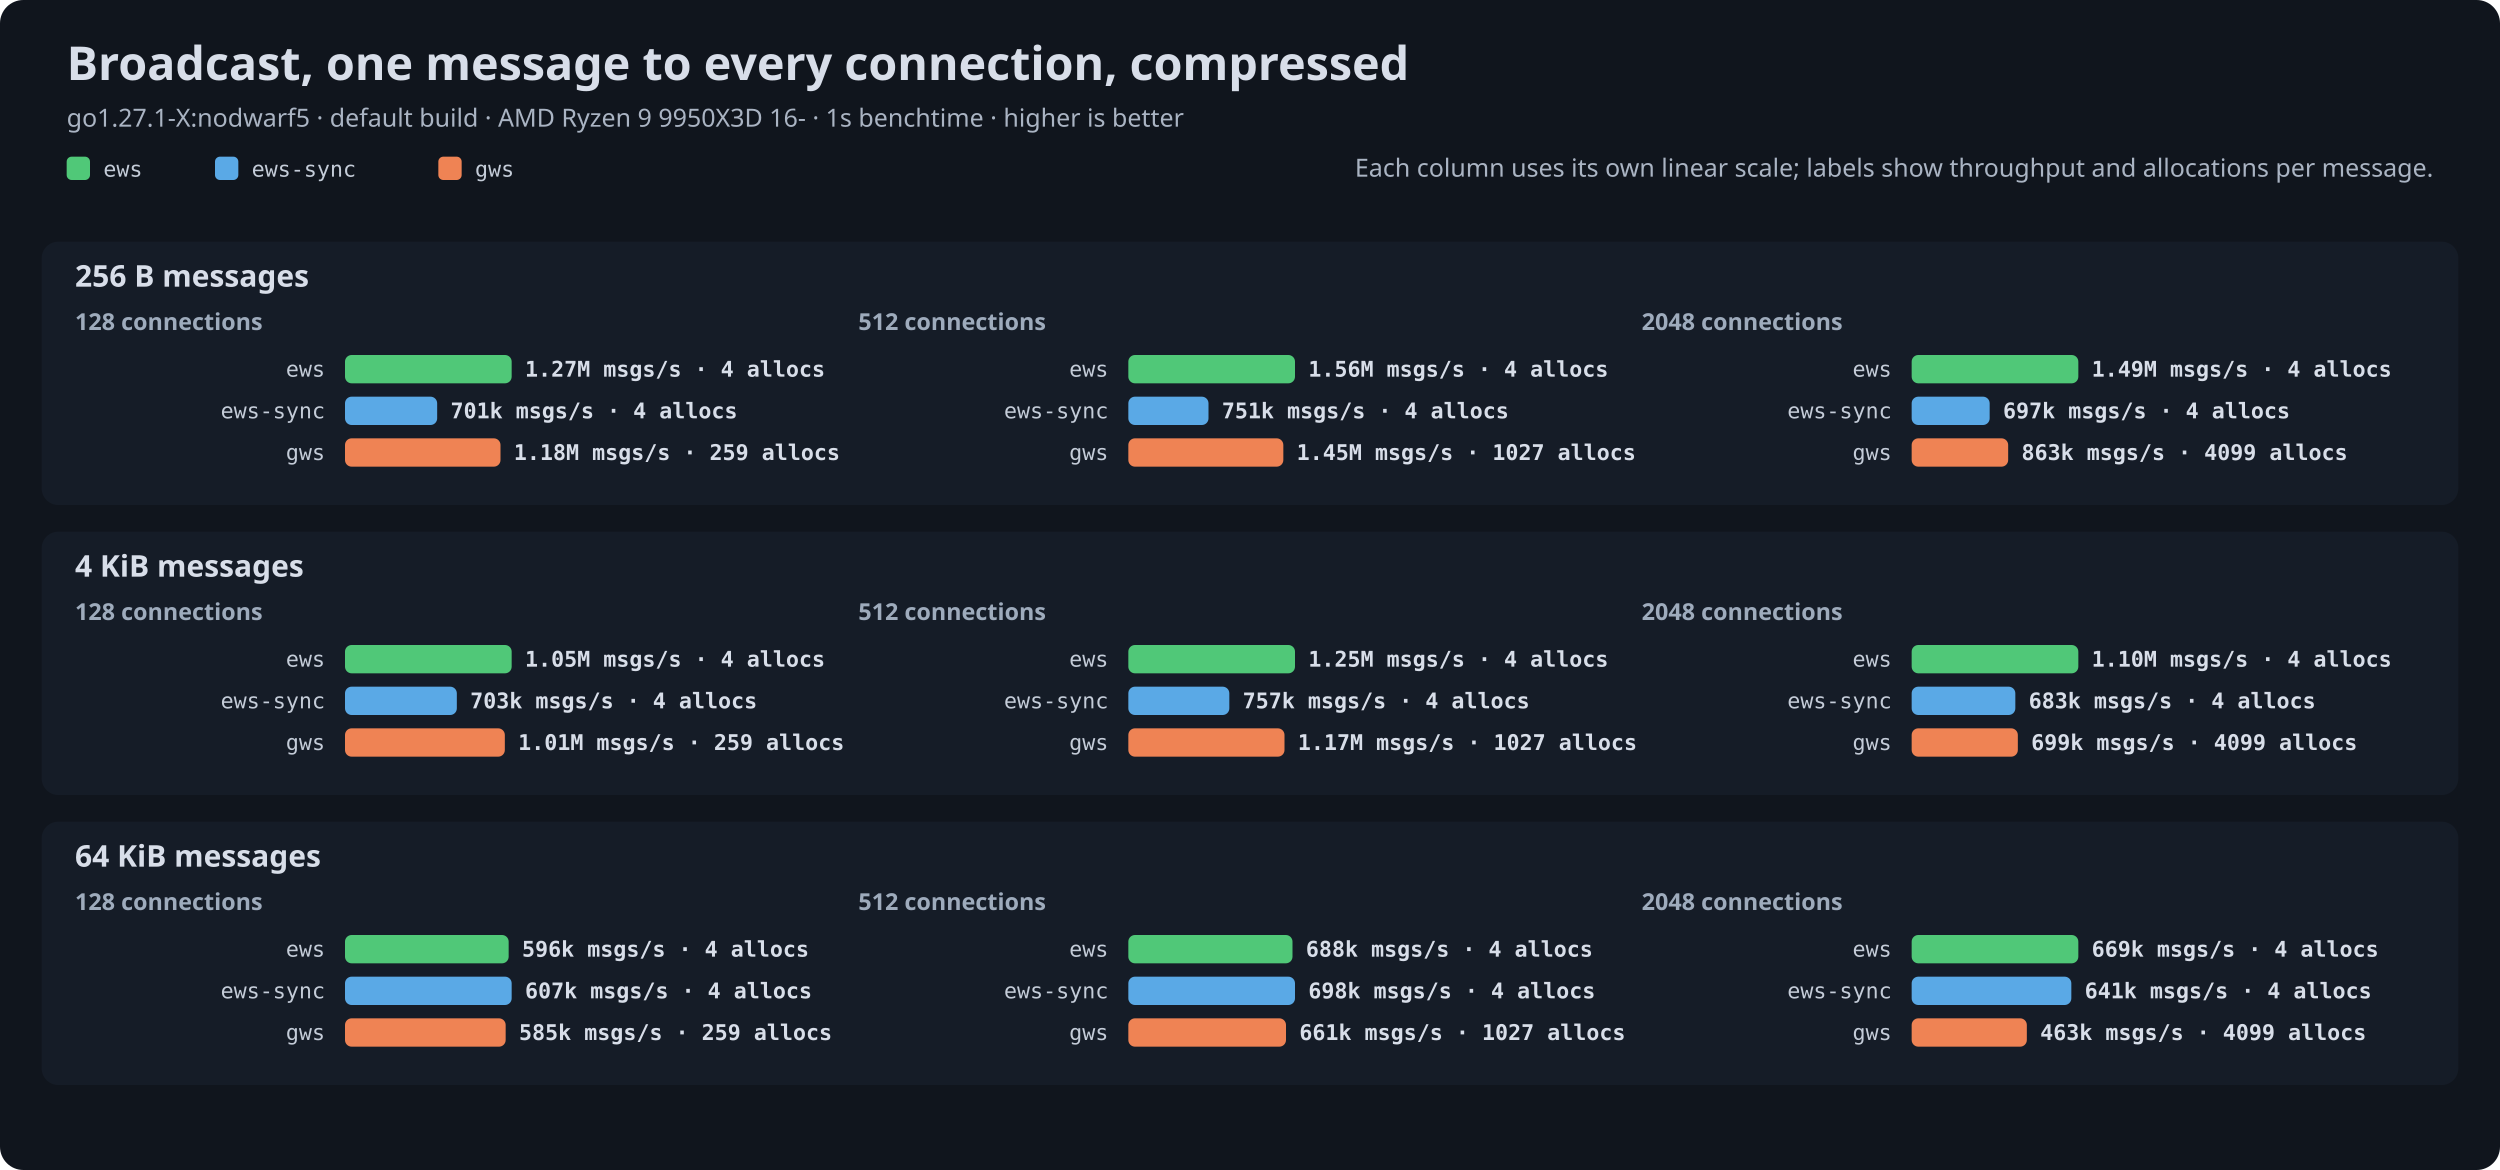
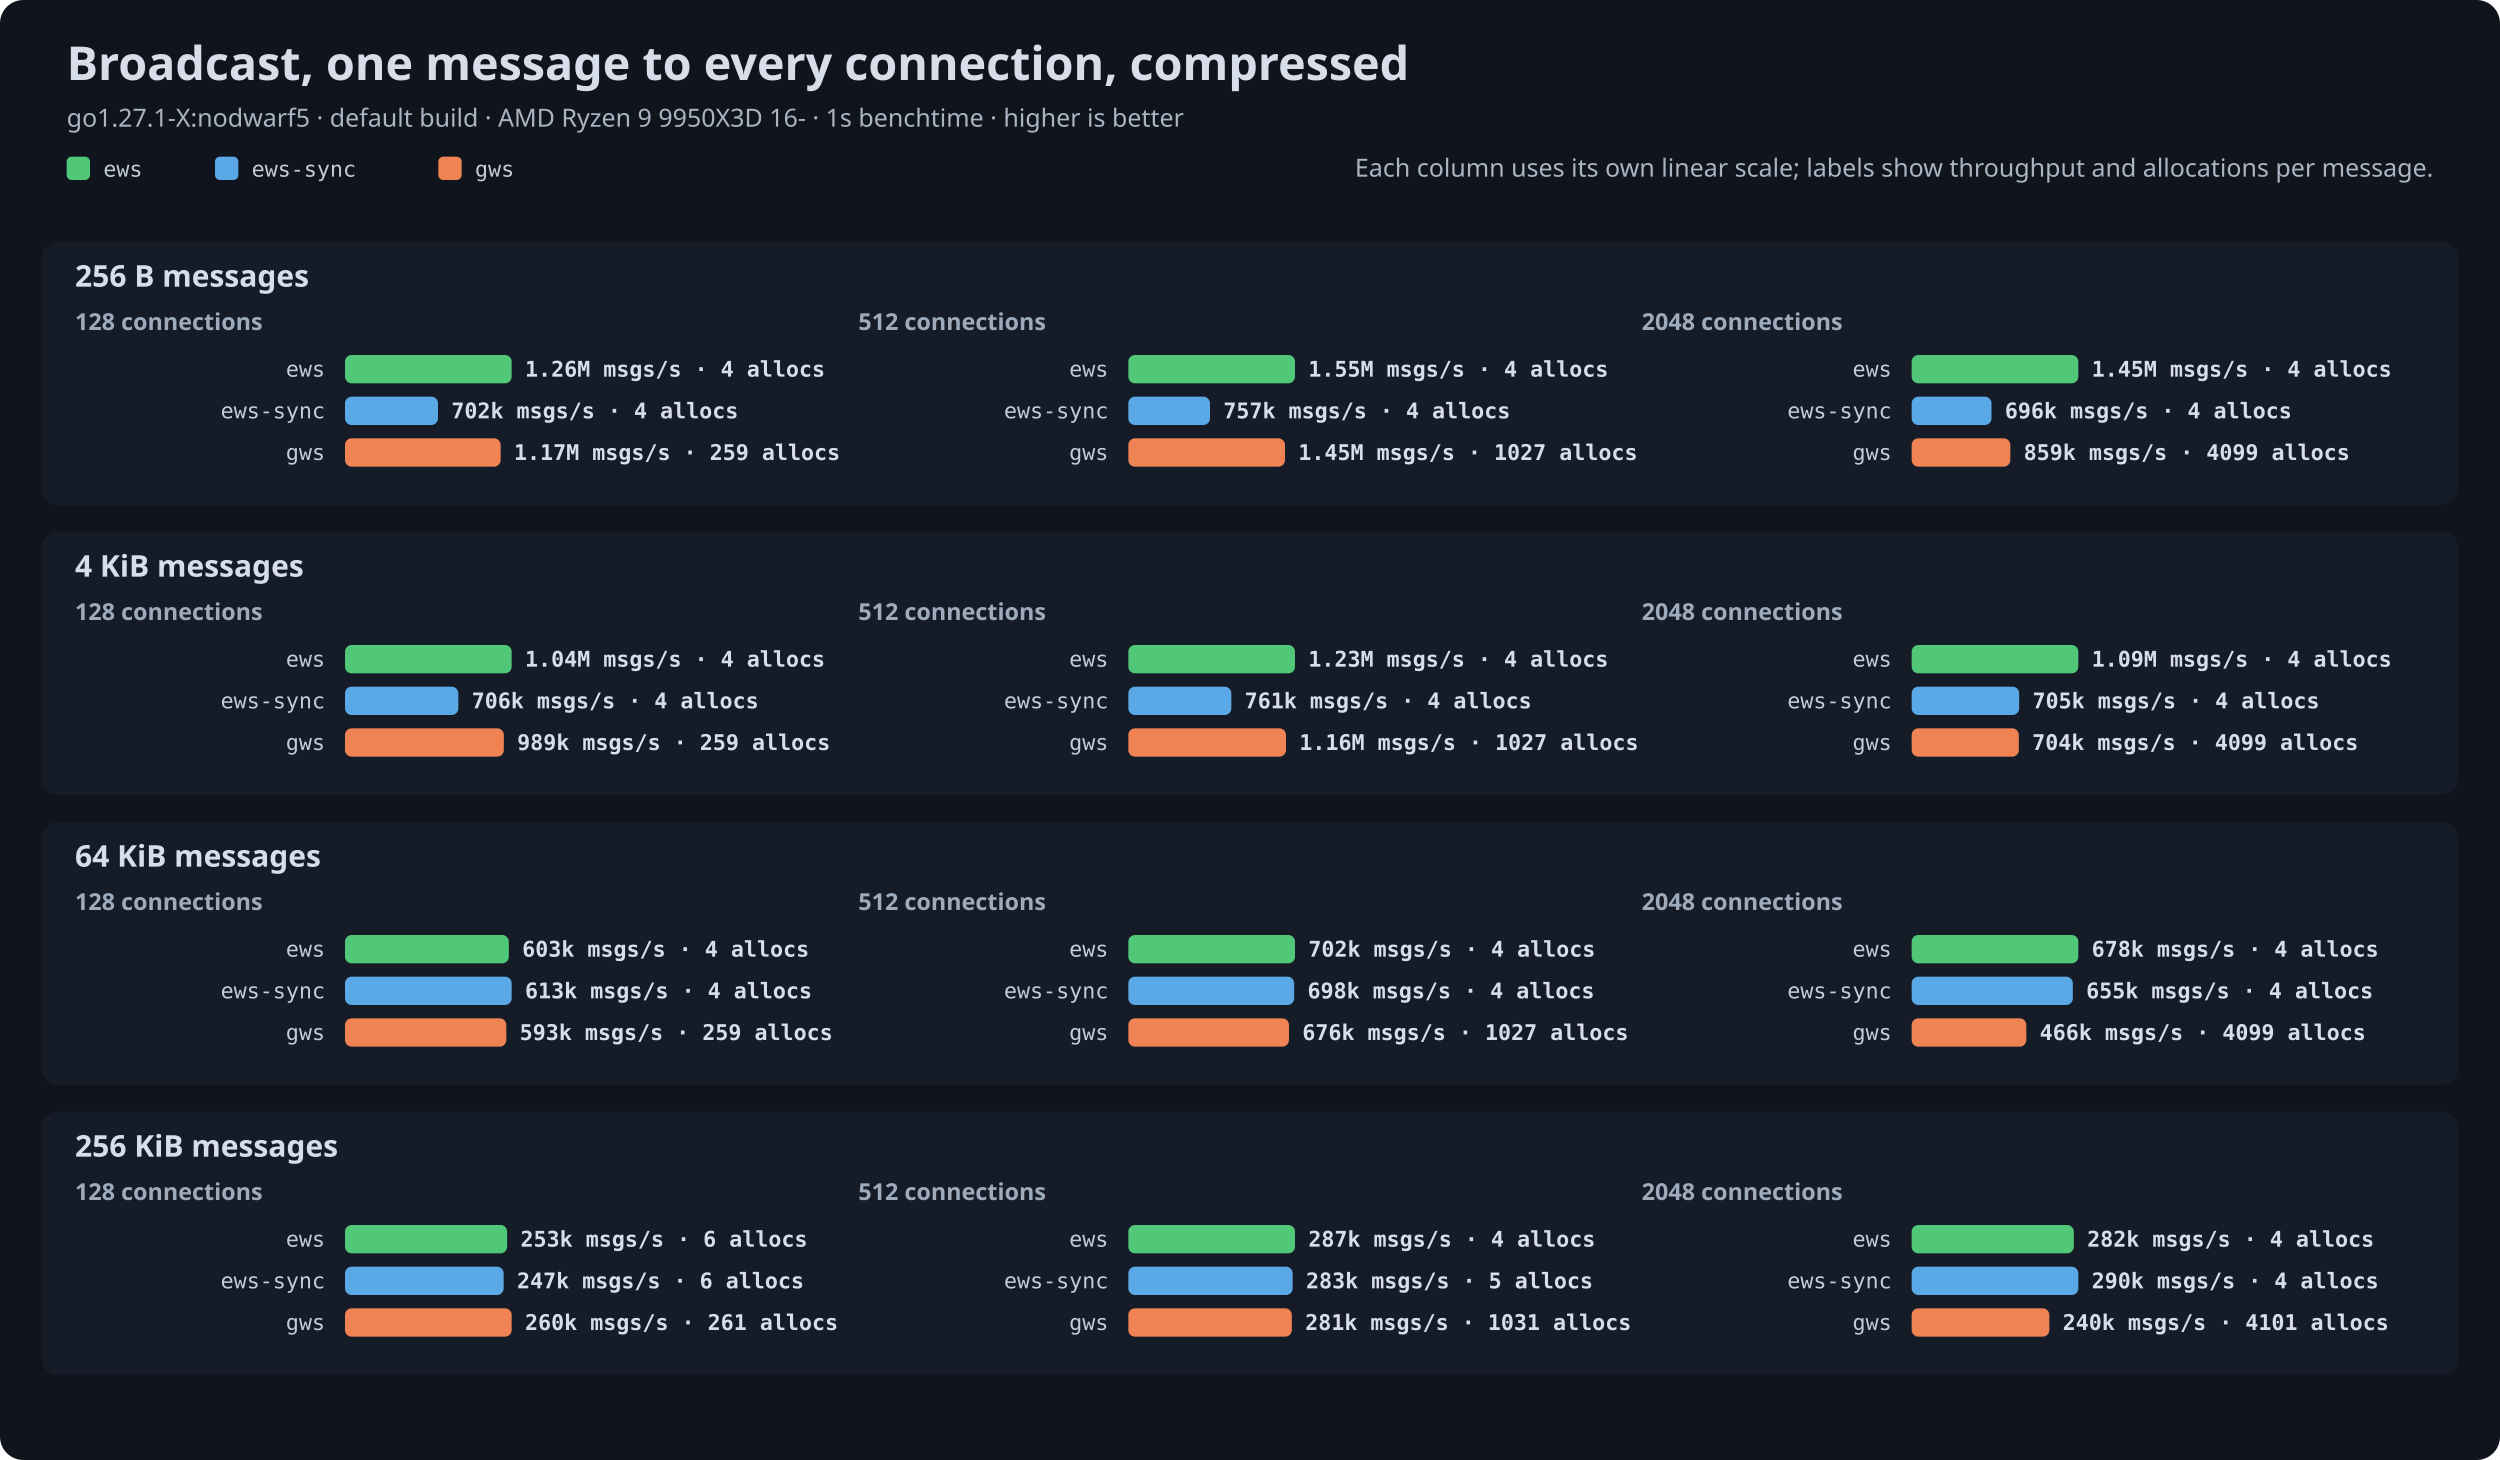
- <svg xmlns="http://www.w3.org/2000/svg" width="1500" height="702" viewBox="0 0 1500 702" role="img" aria-labelledby="title desc">
+ <svg xmlns="http://www.w3.org/2000/svg" width="1500" height="876" viewBox="0 0 1500 876" role="img" aria-labelledby="title desc">
  <style>text{font-family:ui-monospace,SFMono-Regular,Menlo,Consolas,monospace;fill:#d8dee9}.title{font-family:ui-sans-serif,system-ui,sans-serif;font-size:28px;font-weight:700}.subtitle{font-family:ui-sans-serif,system-ui,sans-serif;font-size:15px;fill:#aab4c3}.group{font-family:ui-sans-serif,system-ui,sans-serif;font-size:18px;font-weight:650}.contract{font-family:ui-sans-serif,system-ui,sans-serif;font-size:14px;font-weight:650;fill:#9eabbc}.series{font-size:13px;fill:#c4ccd8}.value{font-size:13px;font-weight:650}.panel{fill:#151c27}</style>
-   <rect width="1500" height="702" rx="14" fill="#10151d" />
+   <rect width="1500" height="876" rx="14" fill="#10151d" />
  <text class="title" x="40" y="48">Broadcast, one message to every connection, compressed</text>
  <text class="subtitle" x="40" y="76">go1.27.1-X:nodwarf5 · default build · AMD Ryzen 9 9950X3D 16- · 1s benchtime · higher is better</text>
  <rect x="40" y="94" width="14" height="14" rx="3" fill="#50c878" />
  <text class="series" x="62" y="106">ews</text>
  <rect x="129" y="94" width="14" height="14" rx="3" fill="#5aa9e6" />
  <text class="series" x="151" y="106">ews-sync</text>
  <rect x="263" y="94" width="14" height="14" rx="3" fill="#ef8354" />
  <text class="series" x="285" y="106">gws</text>
  <text class="subtitle" x="1460" y="106" text-anchor="end">Each column uses its own linear scale; labels show throughput and allocations per message.</text>
  <g transform="translate(0,145)">
    <rect class="panel" x="25" y="0" width="1450" height="158" rx="10" />
    <text class="group" x="45" y="27">256 B messages</text>
    <text class="contract" x="45" y="53">128 connections</text>
    <text class="series" x="195" y="81" text-anchor="end">ews</text>
    <rect x="207" y="68" width="100.0" height="17" rx="4" fill="#50c878" />
-     <text class="value" x="315.0" y="81">1.27M msgs/s · 4 allocs</text>
+     <text class="value" x="315.0" y="81">1.26M msgs/s · 4 allocs</text>
    <text class="series" x="195" y="106" text-anchor="end">ews-sync</text>
-     <rect x="207" y="93" width="55.3" height="17" rx="4" fill="#5aa9e6" />
-     <text class="value" x="270.3" y="106">701k msgs/s · 4 allocs</text>
+     <rect x="207" y="93" width="55.8" height="17" rx="4" fill="#5aa9e6" />
+     <text class="value" x="270.8" y="106">702k msgs/s · 4 allocs</text>
    <text class="series" x="195" y="131" text-anchor="end">gws</text>
-     <rect x="207" y="118" width="93.3" height="17" rx="4" fill="#ef8354" />
-     <text class="value" x="308.3" y="131">1.18M msgs/s · 259 allocs</text>
+     <rect x="207" y="118" width="93.4" height="17" rx="4" fill="#ef8354" />
+     <text class="value" x="308.4" y="131">1.17M msgs/s · 259 allocs</text>
    <text class="contract" x="515" y="53">512 connections</text>
    <text class="series" x="665" y="81" text-anchor="end">ews</text>
    <rect x="677" y="68" width="100.0" height="17" rx="4" fill="#50c878" />
-     <text class="value" x="785.0" y="81">1.56M msgs/s · 4 allocs</text>
+     <text class="value" x="785.0" y="81">1.55M msgs/s · 4 allocs</text>
    <text class="series" x="665" y="106" text-anchor="end">ews-sync</text>
-     <rect x="677" y="93" width="48.1" height="17" rx="4" fill="#5aa9e6" />
-     <text class="value" x="733.1" y="106">751k msgs/s · 4 allocs</text>
+     <rect x="677" y="93" width="49.0" height="17" rx="4" fill="#5aa9e6" />
+     <text class="value" x="734.0" y="106">757k msgs/s · 4 allocs</text>
    <text class="series" x="665" y="131" text-anchor="end">gws</text>
-     <rect x="677" y="118" width="93.0" height="17" rx="4" fill="#ef8354" />
-     <text class="value" x="778.0" y="131">1.45M msgs/s · 1027 allocs</text>
+     <rect x="677" y="118" width="94.0" height="17" rx="4" fill="#ef8354" />
+     <text class="value" x="779.0" y="131">1.45M msgs/s · 1027 allocs</text>
    <text class="contract" x="985" y="53">2048 connections</text>
    <text class="series" x="1135" y="81" text-anchor="end">ews</text>
    <rect x="1147" y="68" width="100.0" height="17" rx="4" fill="#50c878" />
-     <text class="value" x="1255.0" y="81">1.49M msgs/s · 4 allocs</text>
+     <text class="value" x="1255.0" y="81">1.45M msgs/s · 4 allocs</text>
    <text class="series" x="1135" y="106" text-anchor="end">ews-sync</text>
-     <rect x="1147" y="93" width="46.8" height="17" rx="4" fill="#5aa9e6" />
-     <text class="value" x="1201.8" y="106">697k msgs/s · 4 allocs</text>
+     <rect x="1147" y="93" width="47.9" height="17" rx="4" fill="#5aa9e6" />
+     <text class="value" x="1202.9" y="106">696k msgs/s · 4 allocs</text>
    <text class="series" x="1135" y="131" text-anchor="end">gws</text>
-     <rect x="1147" y="118" width="57.9" height="17" rx="4" fill="#ef8354" />
-     <text class="value" x="1212.9" y="131">863k msgs/s · 4099 allocs</text>
+     <rect x="1147" y="118" width="59.2" height="17" rx="4" fill="#ef8354" />
+     <text class="value" x="1214.2" y="131">859k msgs/s · 4099 allocs</text>
  </g>
  <g transform="translate(0,319)">
    <rect class="panel" x="25" y="0" width="1450" height="158" rx="10" />
    <text class="group" x="45" y="27">4 KiB messages</text>
    <text class="contract" x="45" y="53">128 connections</text>
    <text class="series" x="195" y="81" text-anchor="end">ews</text>
    <rect x="207" y="68" width="100.0" height="17" rx="4" fill="#50c878" />
-     <text class="value" x="315.0" y="81">1.05M msgs/s · 4 allocs</text>
+     <text class="value" x="315.0" y="81">1.04M msgs/s · 4 allocs</text>
    <text class="series" x="195" y="106" text-anchor="end">ews-sync</text>
-     <rect x="207" y="93" width="67.1" height="17" rx="4" fill="#5aa9e6" />
-     <text class="value" x="282.1" y="106">703k msgs/s · 4 allocs</text>
+     <rect x="207" y="93" width="68.0" height="17" rx="4" fill="#5aa9e6" />
+     <text class="value" x="283.0" y="106">706k msgs/s · 4 allocs</text>
    <text class="series" x="195" y="131" text-anchor="end">gws</text>
-     <rect x="207" y="118" width="95.9" height="17" rx="4" fill="#ef8354" />
-     <text class="value" x="310.9" y="131">1.01M msgs/s · 259 allocs</text>
+     <rect x="207" y="118" width="95.3" height="17" rx="4" fill="#ef8354" />
+     <text class="value" x="310.3" y="131">989k msgs/s · 259 allocs</text>
    <text class="contract" x="515" y="53">512 connections</text>
    <text class="series" x="665" y="81" text-anchor="end">ews</text>
    <rect x="677" y="68" width="100.0" height="17" rx="4" fill="#50c878" />
-     <text class="value" x="785.0" y="81">1.25M msgs/s · 4 allocs</text>
+     <text class="value" x="785.0" y="81">1.23M msgs/s · 4 allocs</text>
    <text class="series" x="665" y="106" text-anchor="end">ews-sync</text>
-     <rect x="677" y="93" width="60.6" height="17" rx="4" fill="#5aa9e6" />
-     <text class="value" x="745.6" y="106">757k msgs/s · 4 allocs</text>
+     <rect x="677" y="93" width="61.8" height="17" rx="4" fill="#5aa9e6" />
+     <text class="value" x="746.8" y="106">761k msgs/s · 4 allocs</text>
    <text class="series" x="665" y="131" text-anchor="end">gws</text>
-     <rect x="677" y="118" width="93.7" height="17" rx="4" fill="#ef8354" />
-     <text class="value" x="778.7" y="131">1.17M msgs/s · 1027 allocs</text>
+     <rect x="677" y="118" width="94.6" height="17" rx="4" fill="#ef8354" />
+     <text class="value" x="779.6" y="131">1.16M msgs/s · 1027 allocs</text>
    <text class="contract" x="985" y="53">2048 connections</text>
    <text class="series" x="1135" y="81" text-anchor="end">ews</text>
    <rect x="1147" y="68" width="100.0" height="17" rx="4" fill="#50c878" />
-     <text class="value" x="1255.0" y="81">1.10M msgs/s · 4 allocs</text>
+     <text class="value" x="1255.0" y="81">1.09M msgs/s · 4 allocs</text>
    <text class="series" x="1135" y="106" text-anchor="end">ews-sync</text>
-     <rect x="1147" y="93" width="62.2" height="17" rx="4" fill="#5aa9e6" />
-     <text class="value" x="1217.2" y="106">683k msgs/s · 4 allocs</text>
+     <rect x="1147" y="93" width="64.5" height="17" rx="4" fill="#5aa9e6" />
+     <text class="value" x="1219.5" y="106">705k msgs/s · 4 allocs</text>
    <text class="series" x="1135" y="131" text-anchor="end">gws</text>
-     <rect x="1147" y="118" width="63.7" height="17" rx="4" fill="#ef8354" />
-     <text class="value" x="1218.7" y="131">699k msgs/s · 4099 allocs</text>
+     <rect x="1147" y="118" width="64.3" height="17" rx="4" fill="#ef8354" />
+     <text class="value" x="1219.3" y="131">704k msgs/s · 4099 allocs</text>
  </g>
  <g transform="translate(0,493)">
    <rect class="panel" x="25" y="0" width="1450" height="158" rx="10" />
    <text class="group" x="45" y="27">64 KiB messages</text>
    <text class="contract" x="45" y="53">128 connections</text>
    <text class="series" x="195" y="81" text-anchor="end">ews</text>
-     <rect x="207" y="68" width="98.2" height="17" rx="4" fill="#50c878" />
-     <text class="value" x="313.2" y="81">596k msgs/s · 4 allocs</text>
+     <rect x="207" y="68" width="98.3" height="17" rx="4" fill="#50c878" />
+     <text class="value" x="313.3" y="81">603k msgs/s · 4 allocs</text>
    <text class="series" x="195" y="106" text-anchor="end">ews-sync</text>
    <rect x="207" y="93" width="100.0" height="17" rx="4" fill="#5aa9e6" />
-     <text class="value" x="315.0" y="106">607k msgs/s · 4 allocs</text>
+     <text class="value" x="315.0" y="106">613k msgs/s · 4 allocs</text>
    <text class="series" x="195" y="131" text-anchor="end">gws</text>
-     <rect x="207" y="118" width="96.4" height="17" rx="4" fill="#ef8354" />
-     <text class="value" x="311.4" y="131">585k msgs/s · 259 allocs</text>
+     <rect x="207" y="118" width="96.8" height="17" rx="4" fill="#ef8354" />
+     <text class="value" x="311.8" y="131">593k msgs/s · 259 allocs</text>
    <text class="contract" x="515" y="53">512 connections</text>
    <text class="series" x="665" y="81" text-anchor="end">ews</text>
-     <rect x="677" y="68" width="98.5" height="17" rx="4" fill="#50c878" />
-     <text class="value" x="783.5" y="81">688k msgs/s · 4 allocs</text>
+     <rect x="677" y="68" width="100.0" height="17" rx="4" fill="#50c878" />
+     <text class="value" x="785.0" y="81">702k msgs/s · 4 allocs</text>
    <text class="series" x="665" y="106" text-anchor="end">ews-sync</text>
-     <rect x="677" y="93" width="100.0" height="17" rx="4" fill="#5aa9e6" />
-     <text class="value" x="785.0" y="106">698k msgs/s · 4 allocs</text>
+     <rect x="677" y="93" width="99.5" height="17" rx="4" fill="#5aa9e6" />
+     <text class="value" x="784.5" y="106">698k msgs/s · 4 allocs</text>
    <text class="series" x="665" y="131" text-anchor="end">gws</text>
-     <rect x="677" y="118" width="94.6" height="17" rx="4" fill="#ef8354" />
-     <text class="value" x="779.6" y="131">661k msgs/s · 1027 allocs</text>
+     <rect x="677" y="118" width="96.4" height="17" rx="4" fill="#ef8354" />
+     <text class="value" x="781.4" y="131">676k msgs/s · 1027 allocs</text>
    <text class="contract" x="985" y="53">2048 connections</text>
    <text class="series" x="1135" y="81" text-anchor="end">ews</text>
    <rect x="1147" y="68" width="100.0" height="17" rx="4" fill="#50c878" />
-     <text class="value" x="1255.0" y="81">669k msgs/s · 4 allocs</text>
+     <text class="value" x="1255.0" y="81">678k msgs/s · 4 allocs</text>
    <text class="series" x="1135" y="106" text-anchor="end">ews-sync</text>
-     <rect x="1147" y="93" width="95.8" height="17" rx="4" fill="#5aa9e6" />
-     <text class="value" x="1250.8" y="106">641k msgs/s · 4 allocs</text>
+     <rect x="1147" y="93" width="96.7" height="17" rx="4" fill="#5aa9e6" />
+     <text class="value" x="1251.7" y="106">655k msgs/s · 4 allocs</text>
    <text class="series" x="1135" y="131" text-anchor="end">gws</text>
-     <rect x="1147" y="118" width="69.1" height="17" rx="4" fill="#ef8354" />
-     <text class="value" x="1224.1" y="131">463k msgs/s · 4099 allocs</text>
+     <rect x="1147" y="118" width="68.8" height="17" rx="4" fill="#ef8354" />
+     <text class="value" x="1223.8" y="131">466k msgs/s · 4099 allocs</text>
+   </g>
+   <g transform="translate(0,667)">
+     <rect class="panel" x="25" y="0" width="1450" height="158" rx="10" />
+     <text class="group" x="45" y="27">256 KiB messages</text>
+     <text class="contract" x="45" y="53">128 connections</text>
+     <text class="series" x="195" y="81" text-anchor="end">ews</text>
+     <rect x="207" y="68" width="97.3" height="17" rx="4" fill="#50c878" />
+     <text class="value" x="312.3" y="81">253k msgs/s · 6 allocs</text>
+     <text class="series" x="195" y="106" text-anchor="end">ews-sync</text>
+     <rect x="207" y="93" width="95.2" height="17" rx="4" fill="#5aa9e6" />
+     <text class="value" x="310.2" y="106">247k msgs/s · 6 allocs</text>
+     <text class="series" x="195" y="131" text-anchor="end">gws</text>
+     <rect x="207" y="118" width="100.0" height="17" rx="4" fill="#ef8354" />
+     <text class="value" x="315.0" y="131">260k msgs/s · 261 allocs</text>
+     <text class="contract" x="515" y="53">512 connections</text>
+     <text class="series" x="665" y="81" text-anchor="end">ews</text>
+     <rect x="677" y="68" width="100.0" height="17" rx="4" fill="#50c878" />
+     <text class="value" x="785.0" y="81">287k msgs/s · 4 allocs</text>
+     <text class="series" x="665" y="106" text-anchor="end">ews-sync</text>
+     <rect x="677" y="93" width="98.6" height="17" rx="4" fill="#5aa9e6" />
+     <text class="value" x="783.6" y="106">283k msgs/s · 5 allocs</text>
+     <text class="series" x="665" y="131" text-anchor="end">gws</text>
+     <rect x="677" y="118" width="98.1" height="17" rx="4" fill="#ef8354" />
+     <text class="value" x="783.1" y="131">281k msgs/s · 1031 allocs</text>
+     <text class="contract" x="985" y="53">2048 connections</text>
+     <text class="series" x="1135" y="81" text-anchor="end">ews</text>
+     <rect x="1147" y="68" width="97.3" height="17" rx="4" fill="#50c878" />
+     <text class="value" x="1252.3" y="81">282k msgs/s · 4 allocs</text>
+     <text class="series" x="1135" y="106" text-anchor="end">ews-sync</text>
+     <rect x="1147" y="93" width="100.0" height="17" rx="4" fill="#5aa9e6" />
+     <text class="value" x="1255.0" y="106">290k msgs/s · 4 allocs</text>
+     <text class="series" x="1135" y="131" text-anchor="end">gws</text>
+     <rect x="1147" y="118" width="82.6" height="17" rx="4" fill="#ef8354" />
+     <text class="value" x="1237.6" y="131">240k msgs/s · 4101 allocs</text>
  </g>
</svg>
